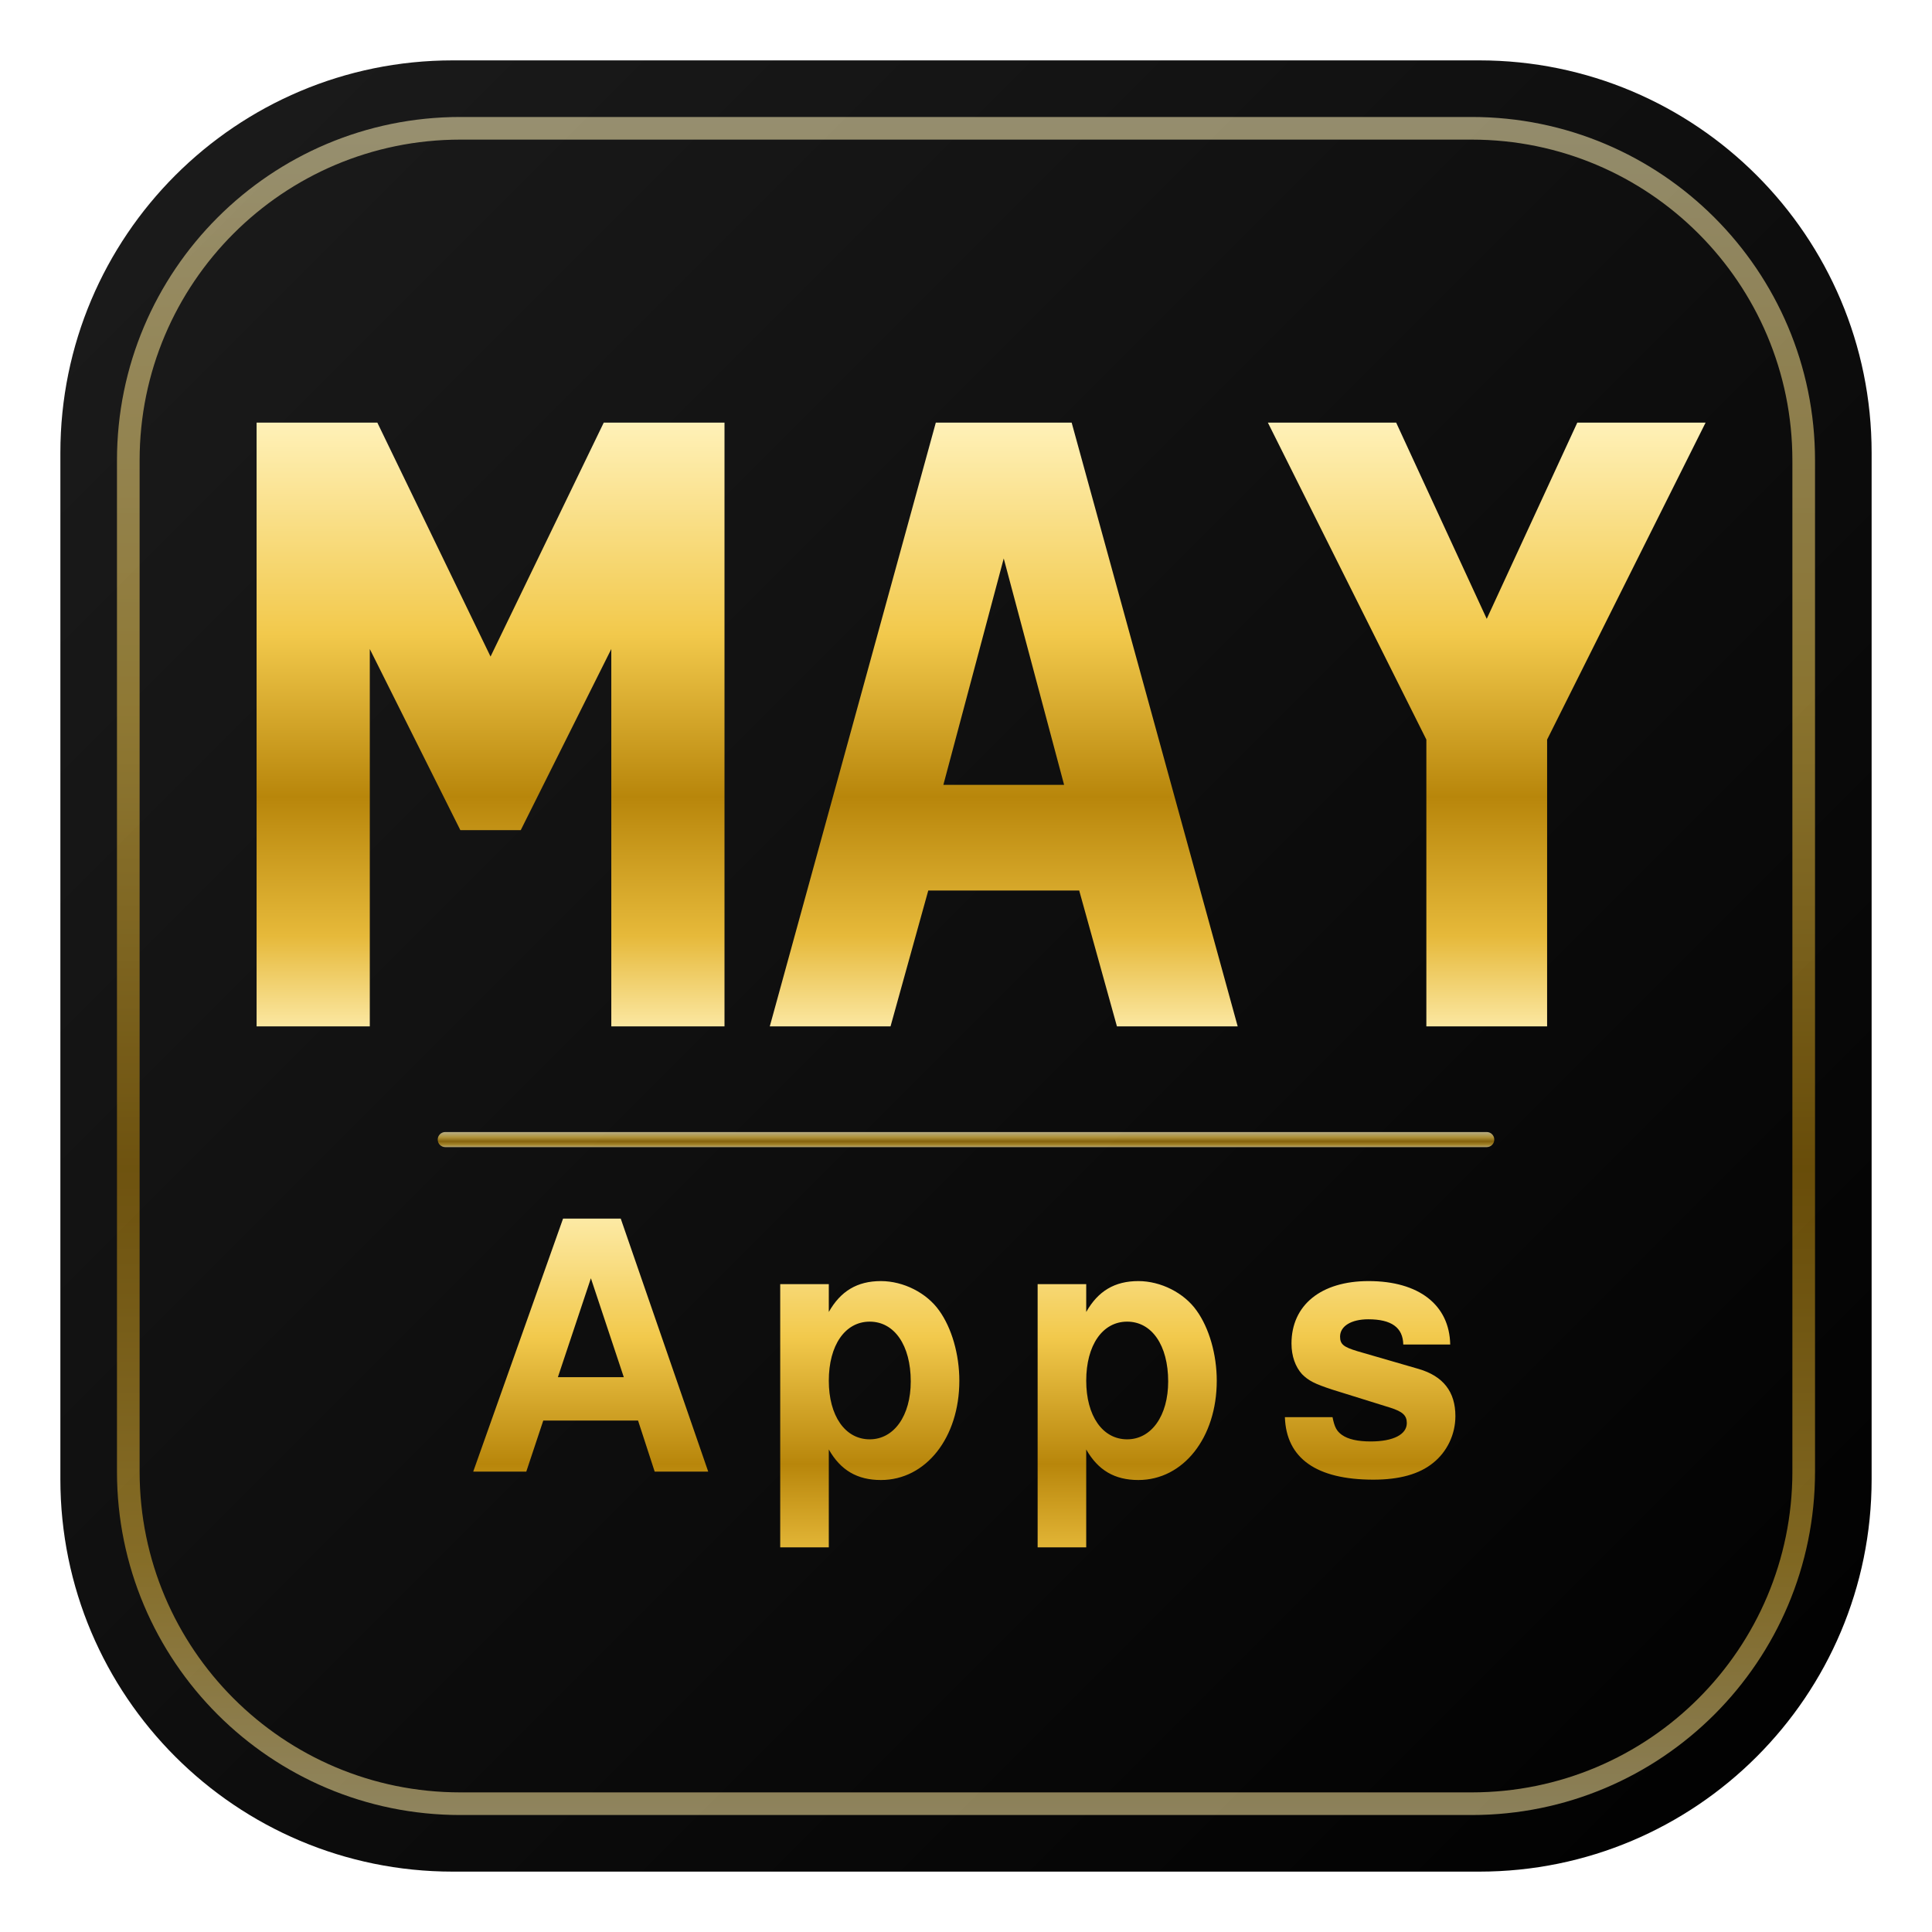
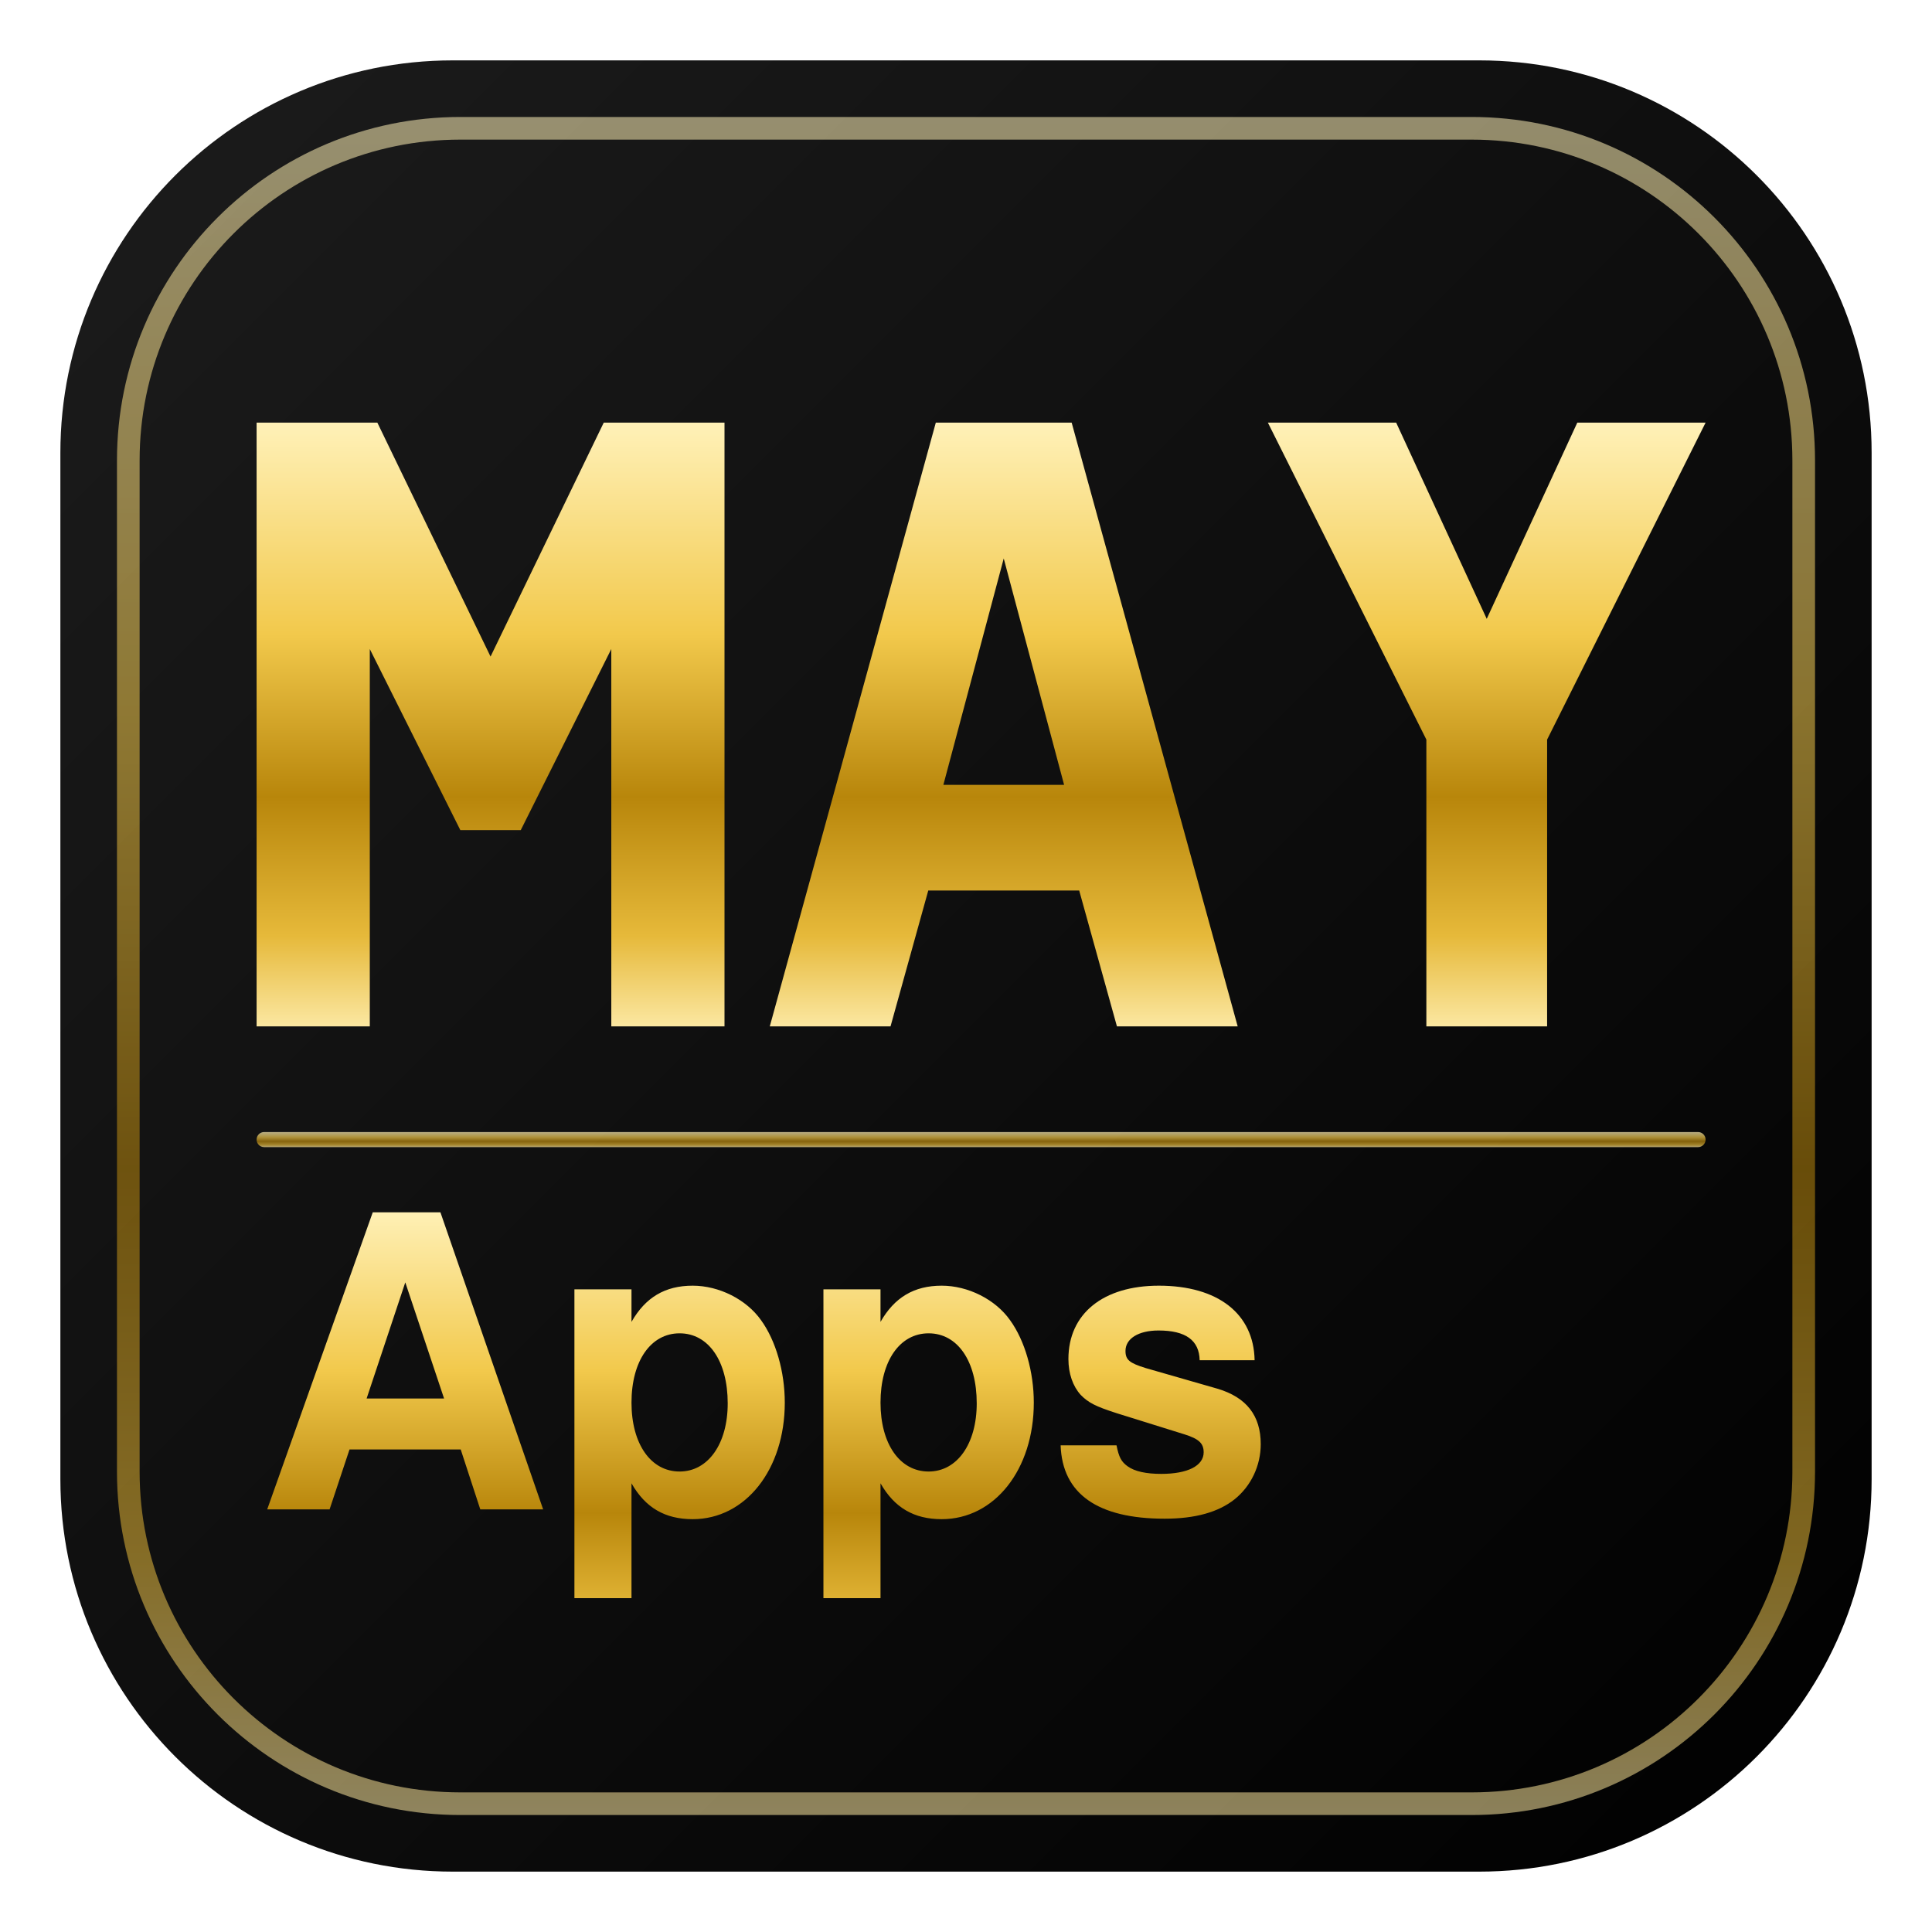
<svg xmlns="http://www.w3.org/2000/svg" viewBox="0 0 256 256">
  <defs>
    <linearGradient id="gold" x1="0" y1="0" x2="0" y2="1">
      <stop offset="0" stop-color="#fff1b8" />
      <stop offset="0.35" stop-color="#f2c94c" />
      <stop offset="0.62" stop-color="#b8860b" />
      <stop offset="0.85" stop-color="#e6b93a" />
      <stop offset="1" stop-color="#fbe7a1" />
    </linearGradient>
    <linearGradient id="may" x1="0" y1="56" x2="0" y2="136" gradientUnits="userSpaceOnUse">
      <stop offset="0" stop-color="#fff1b8" />
      <stop offset="0.35" stop-color="#f2c94c" />
      <stop offset="0.62" stop-color="#b8860b" />
      <stop offset="0.85" stop-color="#e6b93a" />
      <stop offset="1" stop-color="#fbe7a1" />
    </linearGradient>
-     <linearGradient id="apps" x1="0" y1="158" x2="0" y2="206" gradientUnits="userSpaceOnUse">
+     <linearGradient id="apps" x1="0" y1="160" x2="0" y2="214" gradientUnits="userSpaceOnUse">
      <stop offset="0" stop-color="#fff1b8" />
      <stop offset="0.4" stop-color="#f2c94c" />
      <stop offset="0.75" stop-color="#b8860b" />
      <stop offset="1" stop-color="#e6b93a" />
    </linearGradient>
    <linearGradient id="black" x1="0" y1="0" x2="1" y2="1">
      <stop offset="0" stop-color="#1c1c1c" />
      <stop offset="1" stop-color="#000" />
    </linearGradient>
  </defs>
  <rect x="8" y="8" width="240" height="240" rx="52" fill="url(#black)" />
  <rect x="17" y="17" width="222" height="222" rx="44" fill="none" stroke="url(#gold)" stroke-width="3" opacity="0.55" />
  <g fill="url(#may)" fill-rule="evenodd">
    <path d="M34 136 V56 h16 l15 31 l15 -31 h16 v80 h-15 v-50 l-12 24 h-8 l-12 -24 v50 z" />
    <path d="M102 136 L124 56 h18 l22 80 h-16 l-5 -18 h-20 l-5 18 z M133 74 L141 104 H125 z" />
    <path d="M168 56 h17 l12 26 l12 -26 h17 l-21 42 v38 h-16 v-38 z" />
  </g>
-   <rect x="58" y="150" width="140" height="2" rx="1" fill="url(#gold)" opacity="0.7" />
-   <text x="128" y="195" text-anchor="middle" fill="url(#apps)" font-family="'Segoe UI', 'Helvetica Neue', Helvetica, Arial, 'DejaVu Sans', sans-serif" font-size="46" font-weight="600" letter-spacing="6">Apps</text>
+   <rect x="34" y="150" width="192" height="2" rx="1" fill="url(#gold)" opacity="0.7" />
+   <text x="34" y="200" textLength="192" lengthAdjust="spacingAndGlyphs" fill="url(#apps)" font-family="'Segoe UI', 'Helvetica Neue', Helvetica, Arial, 'DejaVu Sans', sans-serif" font-size="54" font-weight="600">Apps</text>
</svg>
